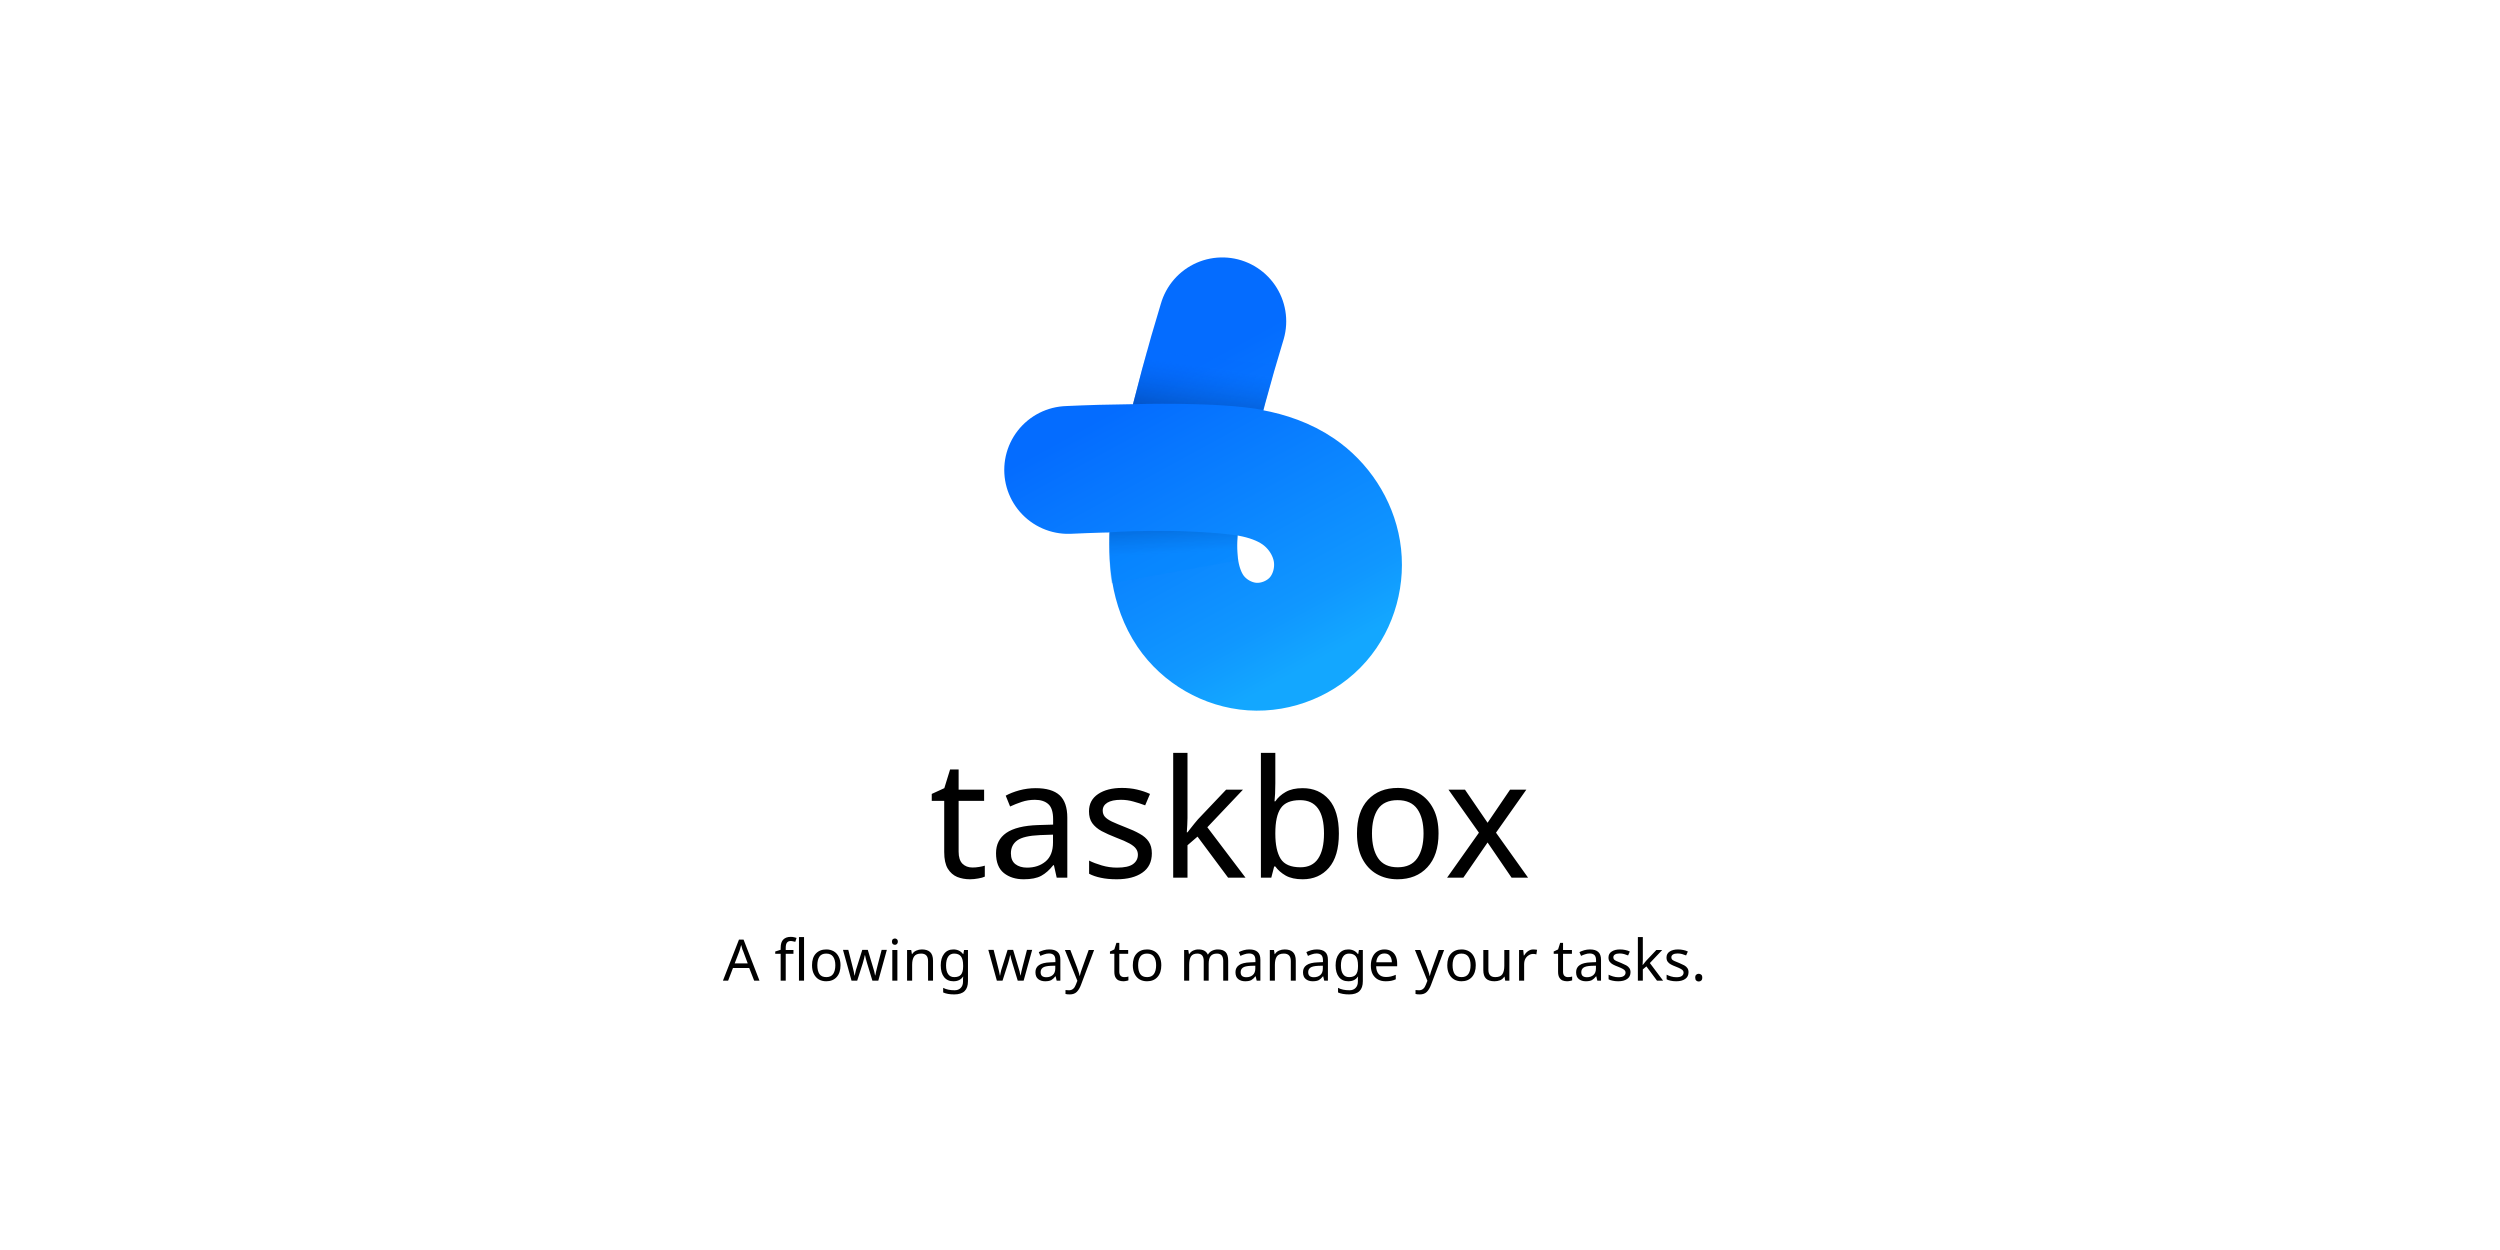
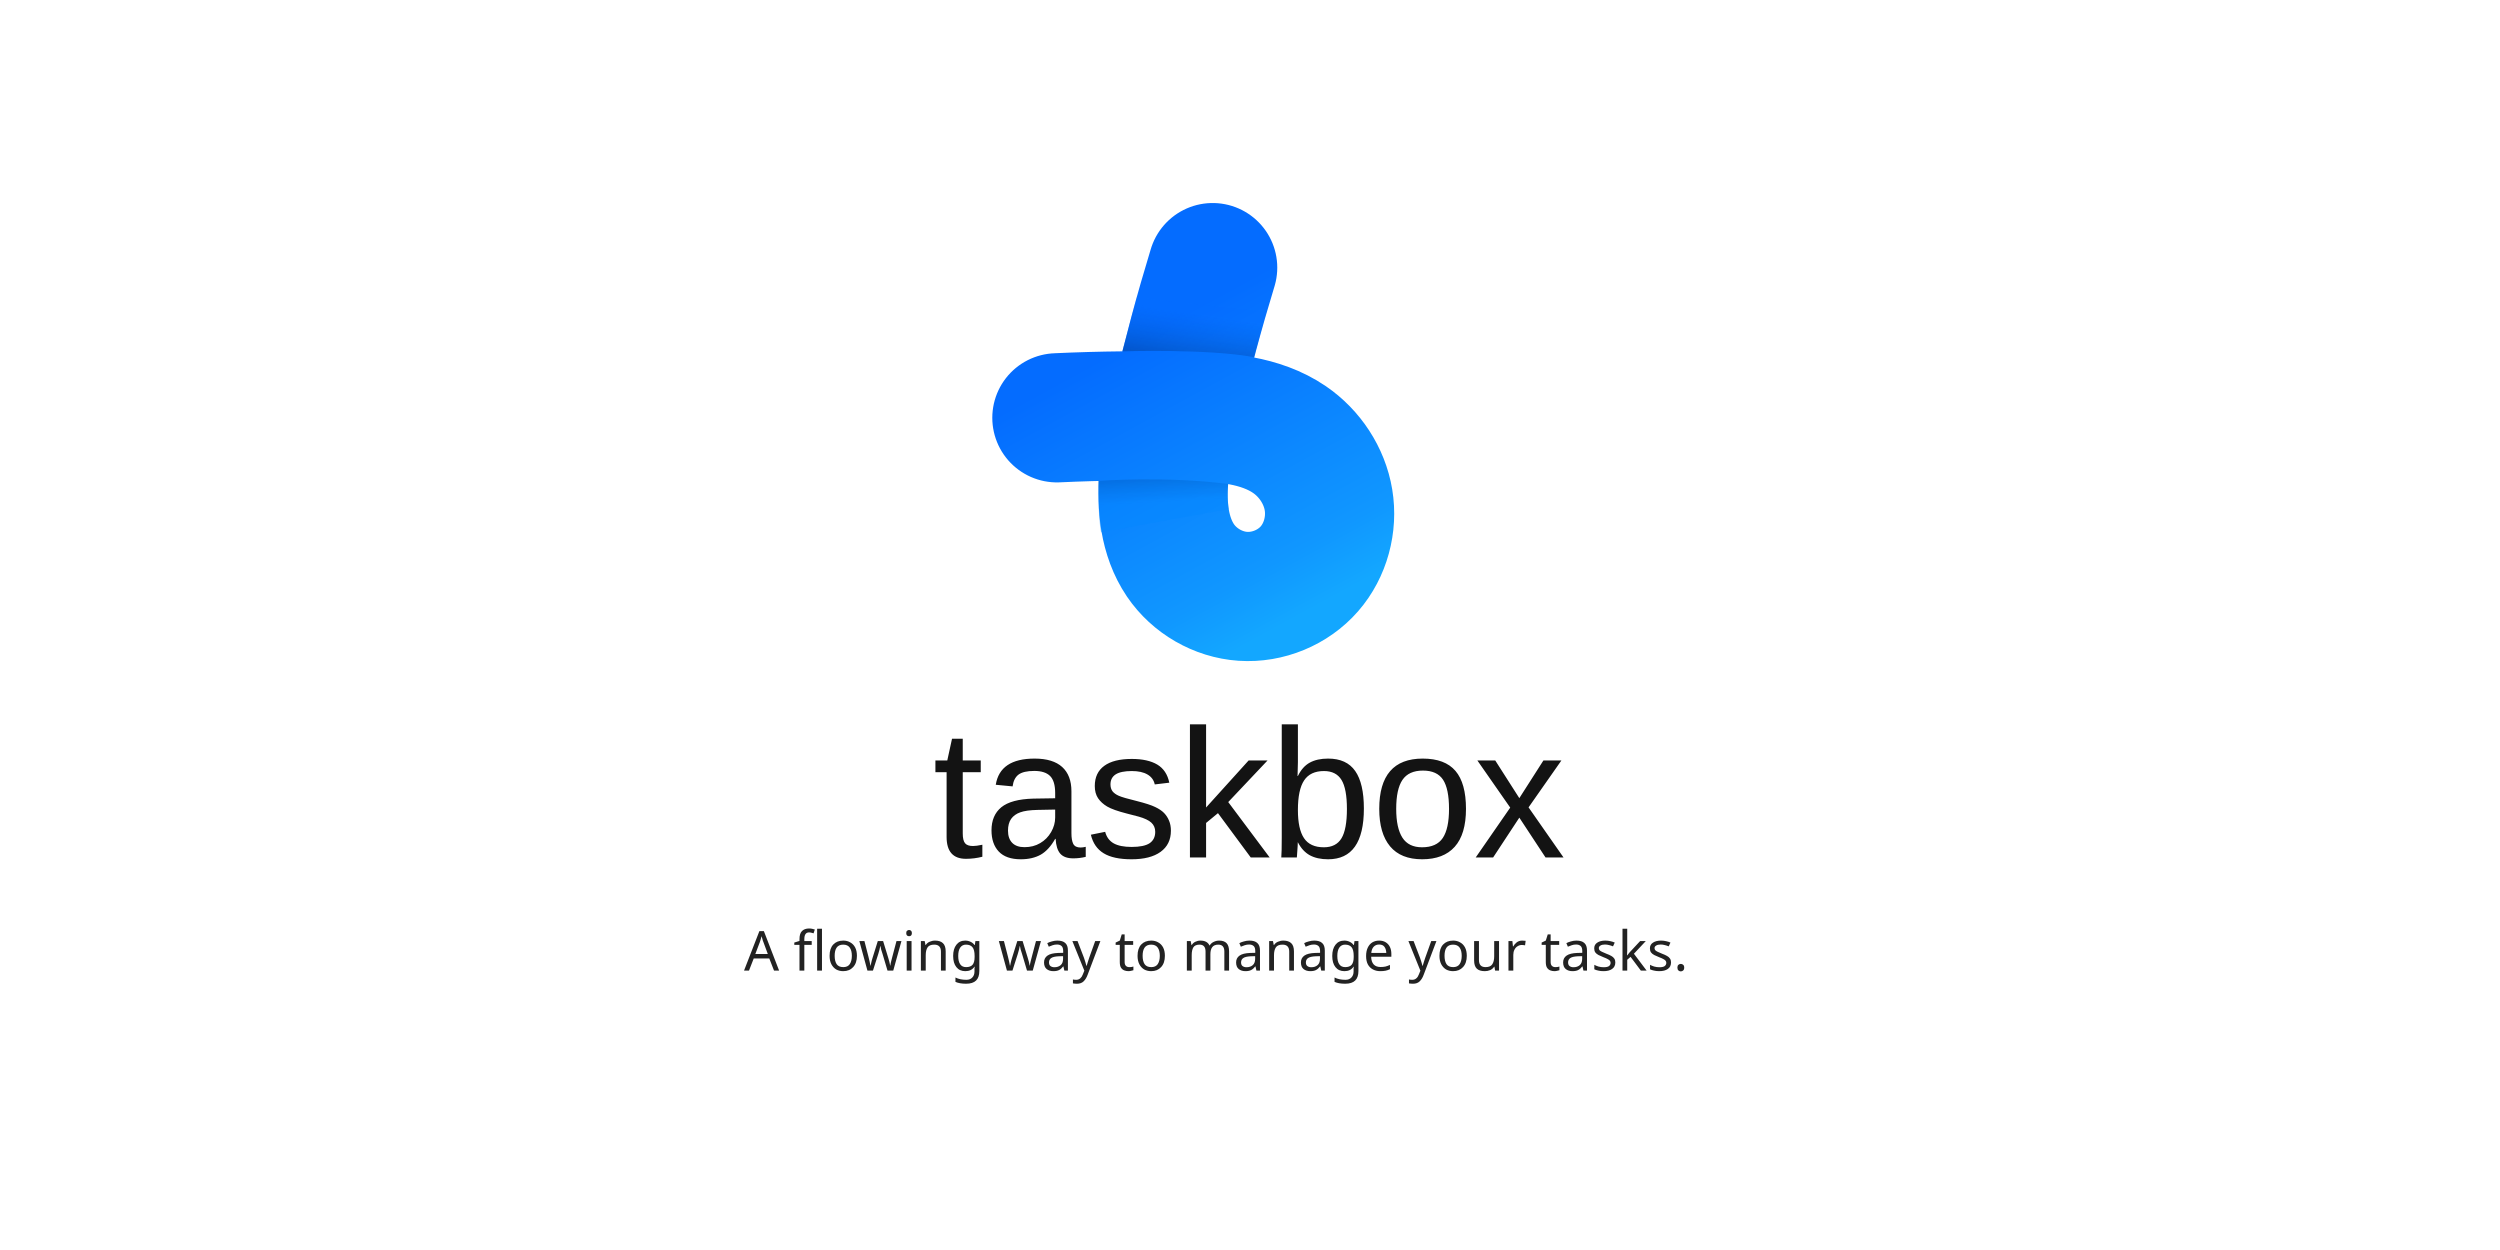
- <svg xmlns="http://www.w3.org/2000/svg" width="1280" height="640" version="1.1" viewBox="0 0 338.67 169.33">
-   <defs>
-     <linearGradient id="linearGradient1241" x1="54.25" x2="63.485" y1="69.28" y2="86.227" gradientTransform="matrix(1.661 0 0 1.661 -67.69 -104.32)" gradientUnits="userSpaceOnUse">
-       <stop stop-color="#046cff" offset="0" />
-       <stop stop-color="#1097ff" offset=".817" />
-       <stop stop-color="#13a7ff" offset="1" />
+ <svg xmlns="http://www.w3.org/2000/svg" width="1280" height="640" version="1.1" viewBox="0 0 338.67 169.33" id="svg51">
+   <defs id="defs21">
+     <linearGradient id="linearGradient1241" x1="54.25" x2="63.485" y1="69.28" y2="86.227" gradientTransform="matrix(1.661,0,0,1.661,-67.69,-104.32)" gradientUnits="userSpaceOnUse">
+       <stop stop-color="#046cff" offset="0" id="stop2" />
+       <stop stop-color="#1097ff" offset=".817" id="stop4" />
+       <stop stop-color="#13a7ff" offset="1" id="stop6" />
    </linearGradient>
-     <linearGradient id="linearGradient2195" x1="22.93" x2="23.642" y1="19.14" y2="14.431" gradientTransform="matrix(1.2702 0 0 1.2702 -9.08 -6.4342)" gradientUnits="userSpaceOnUse">
-       <stop stop-color="#003c91" offset="0" />
-       <stop stop-color="#046cff" stop-opacity=".318" offset="1" />
+     <linearGradient id="linearGradient2195" x1="22.93" x2="23.642" y1="19.14" y2="14.431" gradientTransform="matrix(1.2702,0,0,1.2702,-9.08,-6.4342)" gradientUnits="userSpaceOnUse">
+       <stop stop-color="#003c91" offset="0" id="stop9" />
+       <stop stop-color="#046cff" stop-opacity=".318" offset="1" id="stop11" />
    </linearGradient>
-     <linearGradient id="linearGradient3788" x1="22.026" x2="22.233" y1="25.246" y2="29.28" gradientTransform="matrix(1.2702 0 0 1.2702 -9.08 -6.4342)" gradientUnits="userSpaceOnUse">
-       <stop stop-color="#003c91" offset="0" />
-       <stop stop-color="#0487ff" stop-opacity=".549" offset="1" />
+     <linearGradient id="linearGradient3788" x1="22.026" x2="22.233" y1="25.246" y2="29.28" gradientTransform="matrix(1.2702,0,0,1.2702,-9.08,-6.4342)" gradientUnits="userSpaceOnUse">
+       <stop stop-color="#003c91" offset="0" id="stop14" />
+       <stop stop-color="#0487ff" stop-opacity=".549" offset="1" id="stop16" />
    </linearGradient>
-     <style>.cls-1{fill:#1697f6;}.cls-2{fill:#7bc6ff;}.cls-3{fill:#1867c0;}.cls-4{fill:#aeddff;}</style>
+     <style id="style19">.cls-1{fill:#1697f6;}.cls-2{fill:#7bc6ff;}.cls-3{fill:#1867c0;}.cls-4{fill:#aeddff;}</style>
  </defs>
-   <rect width="338.67" height="169.33" fill="#fff" stop-color="#000000" stroke-linecap="round" stroke-linejoin="bevel" stroke-width=".529" />
-   <g transform="translate(0 22.092)">
-     <g transform="matrix(1.3105 0 0 1.3105 133.86 12.274)">
-       <g transform="matrix(1.0245 0 0 1.0245 .5388 -.58448)">
-         <path d="m23.102 7.395c-1.34 4.384-2.529 8.815-3.564 13.281-0.587 2.531-1.125 5.083-1.316 7.675-0.105 1.429-0.104 2.873 0.136 4.286s0.723 2.797 1.526 3.983c1.392 2.055 3.756 3.424 6.233 3.591 2.477 0.168 5.01-0.874 6.642-2.744 1.616-1.853 2.308-4.454 1.906-6.88-0.402-2.425-1.867-4.639-3.897-6.027-1.438-0.983-3.123-1.557-4.836-1.875-1.712-0.318-3.46-0.388-5.201-0.433-4.394-0.113-8.791-0.067-13.181 0.137" fill="none" stroke="url(#linearGradient1241)" stroke-linecap="round" stroke-width="12.898" />
-         <path d="m27.216 16.335c-4.59-0.86-13.129-0.581-13.129-0.581l1.421-5.355 12.969 1.399s-0.997 3.549-1.26 4.537z" fill="url(#linearGradient2195)" opacity=".7" />
-         <path d="m11.673 28.686s6.775-0.495 12.974 0.311c-0.143 1.327 0.059 2.514 0.059 2.514s-10.616 1.95-12.746 2.31c-0.319-1.452-0.287-5.135-0.287-5.135z" fill="url(#linearGradient3788)" opacity=".7" />
-       </g>
+   <rect width="338.67" height="169.33" fill="#fff" stop-color="#000000" stroke-linecap="round" stroke-linejoin="bevel" stroke-width=".529" id="rect23" />
+   <g transform="matrix(1.324475,0,0,1.324475,132.2164,26.99094)" id="g33">
+     <g transform="matrix(1.0245,0,0,1.0245,0.5388,-0.58448)" id="g31">
+       <path d="m 23.102,7.395 c -1.34,4.384 -2.529,8.815 -3.564,13.281 -0.587,2.531 -1.125,5.083 -1.316,7.675 -0.105,1.429 -0.104,2.873 0.136,4.286 0.239,1.413 0.723,2.797 1.526,3.983 1.392,2.055 3.756,3.424 6.233,3.591 2.477,0.168 5.01,-0.874 6.642,-2.744 1.616,-1.853 2.308,-4.454 1.906,-6.88 -0.402,-2.425 -1.867,-4.639 -3.897,-6.027 -1.438,-0.983 -3.123,-1.557 -4.836,-1.875 -1.712,-0.318 -3.46,-0.388 -5.201,-0.433 -4.394,-0.113 -8.791,-0.067 -13.181,0.137" fill="none" stroke="url(#linearGradient1241)" stroke-linecap="round" stroke-width="12.898" id="path25" style="stroke:url(#linearGradient1241)" />
+       <path d="M 27.216,16.335 C 22.626,15.475 14.087,15.754 14.087,15.754 l 1.421,-5.355 12.969,1.399 c 0,0 -0.997,3.549 -1.26,4.537 z" fill="url(#linearGradient2195)" opacity="0.7" id="path27" style="fill:url(#linearGradient2195)" />
+       <path d="m 11.673,28.686 c 0,0 6.775,-0.495 12.974,0.311 -0.143,1.327 0.059,2.514 0.059,2.514 0,0 -10.616,1.95 -12.746,2.31 -0.319,-1.452 -0.287,-5.135 -0.287,-5.135 z" fill="url(#linearGradient3788)" opacity="0.7" id="path29" style="fill:url(#linearGradient3788)" />
    </g>
-     <text x="125.864" y="96.799" fill="#000000" font-family="sans-serif" font-size="22.254px" stroke-width=".556" style="line-height:1.25" xml:space="preserve">
-       <tspan x="125.864" y="96.799" stroke-width=".556">taskbox</tspan>
-     </text>
-     <text x="97.933" y="110.756" fill="#000000" font-family="sans-serif" font-size="7.761px" stroke-width=".265" style="line-height:1.25" xml:space="preserve">
-       <tspan x="97.933" y="110.756" font-size="7.761px" stroke-width=".265">A flowing way to manage your tasks.</tspan>
-     </text>
  </g>
-   <g transform="matrix(.26458 0 0 .26458 257.8 40.03)">
-     <path d="m511.7 312.7-60-270c-1.5-6.901-7.8-11.7-14.7-11.7h-362c-6.899 0-13.2 4.799-14.7 11.7l-60 270c-0.3 1.2-0.3 2.099-0.3 3.3l166 90h180l166-90c0-1.201 0-2.1-0.3-3.3z" fill="url(#SVGID_1_)" />
-     <path d="m394.6 316c-11.521 0-22.049 6.526-27.173 16.846l-17.292 34.825c-2.533 5.102-7.738 8.329-13.435 8.329h-161.4c-5.697 0-10.902-3.227-13.435-8.329l-17.292-34.825c-5.123-10.32-15.65-16.846-27.172-16.846h-117.4v150c0 8.284 6.716 15 15 15h482c8.284 0 15-6.716 15-15v-150zm-188-109.4 34.395-34.394v113.79c0 8.291 6.709 15 15 15s15-6.709 15-15v-113.79l34.395 34.395c5.859 5.859 15.351 5.859 21.211 0 5.859-5.859 5.859-15.352 0-21.211l-59.982-59.982c-5.856-5.871-15.428-5.835-21.248 0l-59.982 59.982c-5.859 5.859-5.859 15.352 0 21.211s15.352 5.859 21.211-1e-3z" fill="url(#SVGID_2_)" />
+   <text x="126.344" y="116.153" fill="#000000" font-family="sans-serif" font-size="24.875px" stroke-width="0.622" style="font-style:normal;font-variant:normal;font-weight:600;font-stretch:normal;line-height:1.25;font-family:'Segoe UI';-inkscape-font-specification:'Segoe UI Semi-Bold';fill:#131313;fill-opacity:1" xml:space="preserve" id="text37">
+     <tspan x="126.344" y="116.153" stroke-width="0.622" id="tspan35" style="font-style:normal;font-variant:normal;font-weight:normal;font-stretch:normal;font-family:Arial;-inkscape-font-specification:Arial;fill:#131313;fill-opacity:1">taskbox</tspan>
+   </text>
+   <text x="100.793" y="131.479" fill="#000000" font-family="sans-serif" font-size="7.622px" stroke-width="0.293" style="font-size:7.45px;line-height:1.25;fill:#222222;fill-opacity:1" xml:space="preserve" id="text41">
+     <tspan x="100.793" y="131.479" font-size="7.622px" stroke-width="0.293" id="tspan39" style="font-size:7.45px;fill:#222222;fill-opacity:1">A flowing way to manage your tasks.</tspan>
+   </text>
+   <g transform="matrix(.26458 0 0 .26458 257.8 40.03)" id="g49">
+     <path d="m511.7 312.7-60-270c-1.5-6.901-7.8-11.7-14.7-11.7h-362c-6.899 0-13.2 4.799-14.7 11.7l-60 270c-0.3 1.2-0.3 2.099-0.3 3.3l166 90h180l166-90c0-1.201 0-2.1-0.3-3.3z" fill="url(#SVGID_1_)" id="path45" />
+     <path d="m394.6 316c-11.521 0-22.049 6.526-27.173 16.846l-17.292 34.825c-2.533 5.102-7.738 8.329-13.435 8.329h-161.4c-5.697 0-10.902-3.227-13.435-8.329l-17.292-34.825c-5.123-10.32-15.65-16.846-27.172-16.846h-117.4v150c0 8.284 6.716 15 15 15h482c8.284 0 15-6.716 15-15v-150zm-188-109.4 34.395-34.394v113.79c0 8.291 6.709 15 15 15s15-6.709 15-15v-113.79l34.395 34.395c5.859 5.859 15.351 5.859 21.211 0 5.859-5.859 5.859-15.352 0-21.211l-59.982-59.982c-5.856-5.871-15.428-5.835-21.248 0l-59.982 59.982c-5.859 5.859-5.859 15.352 0 21.211s15.352 5.859 21.211-1e-3z" fill="url(#SVGID_2_)" id="path47" />
  </g>
</svg>
